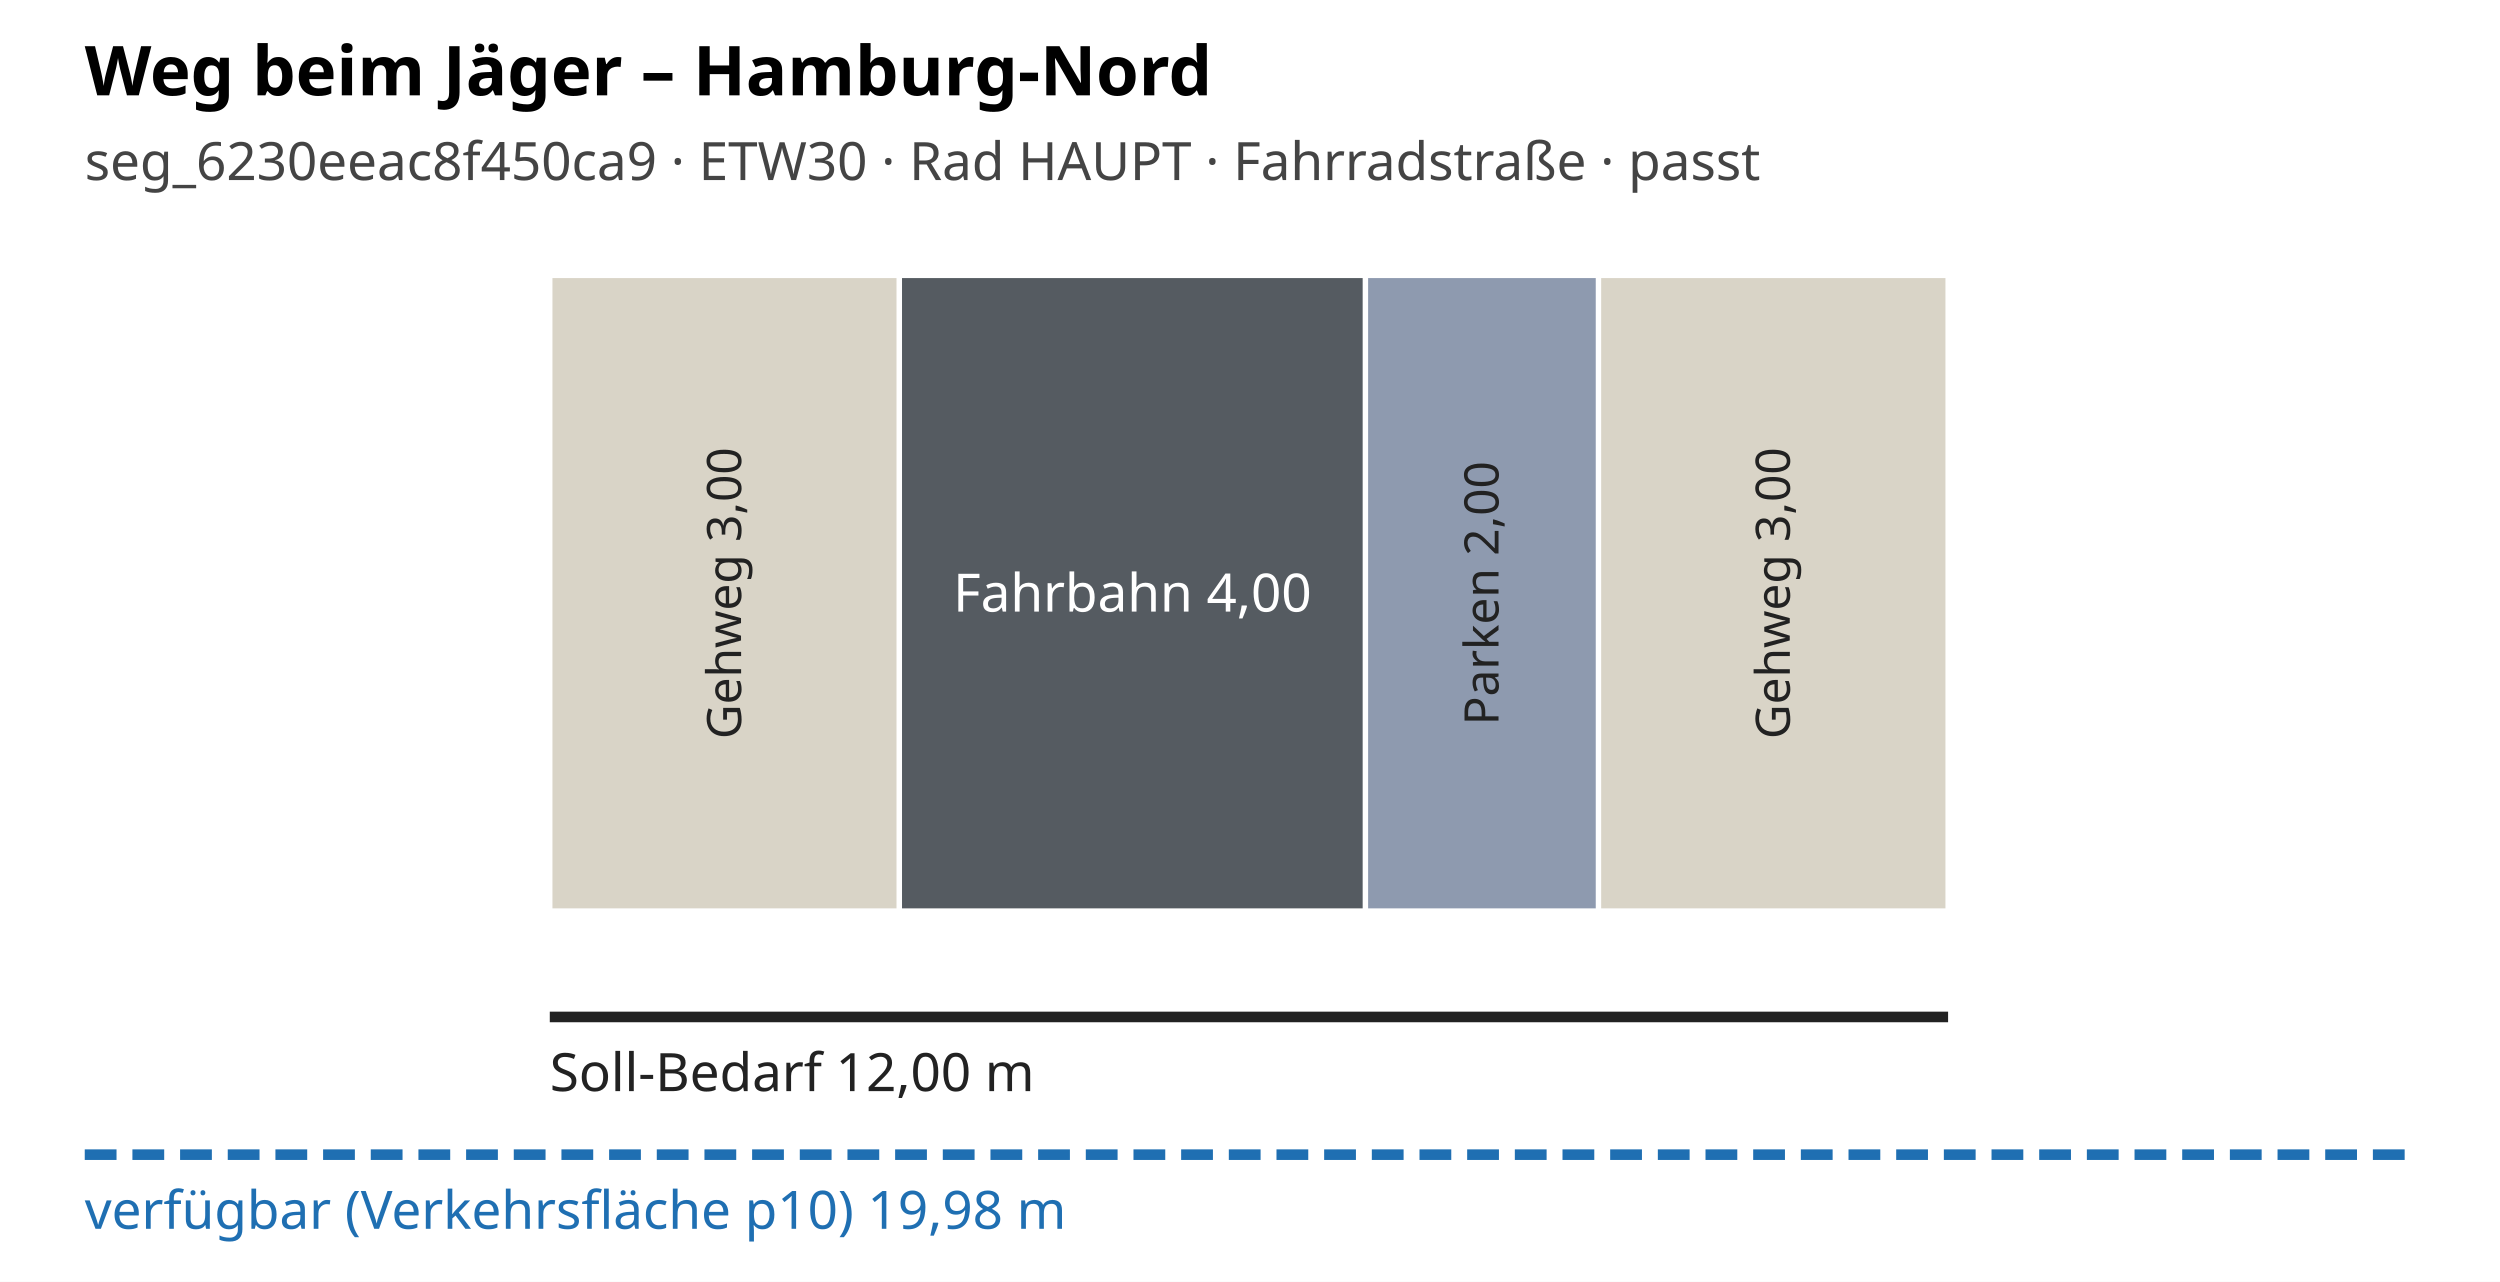
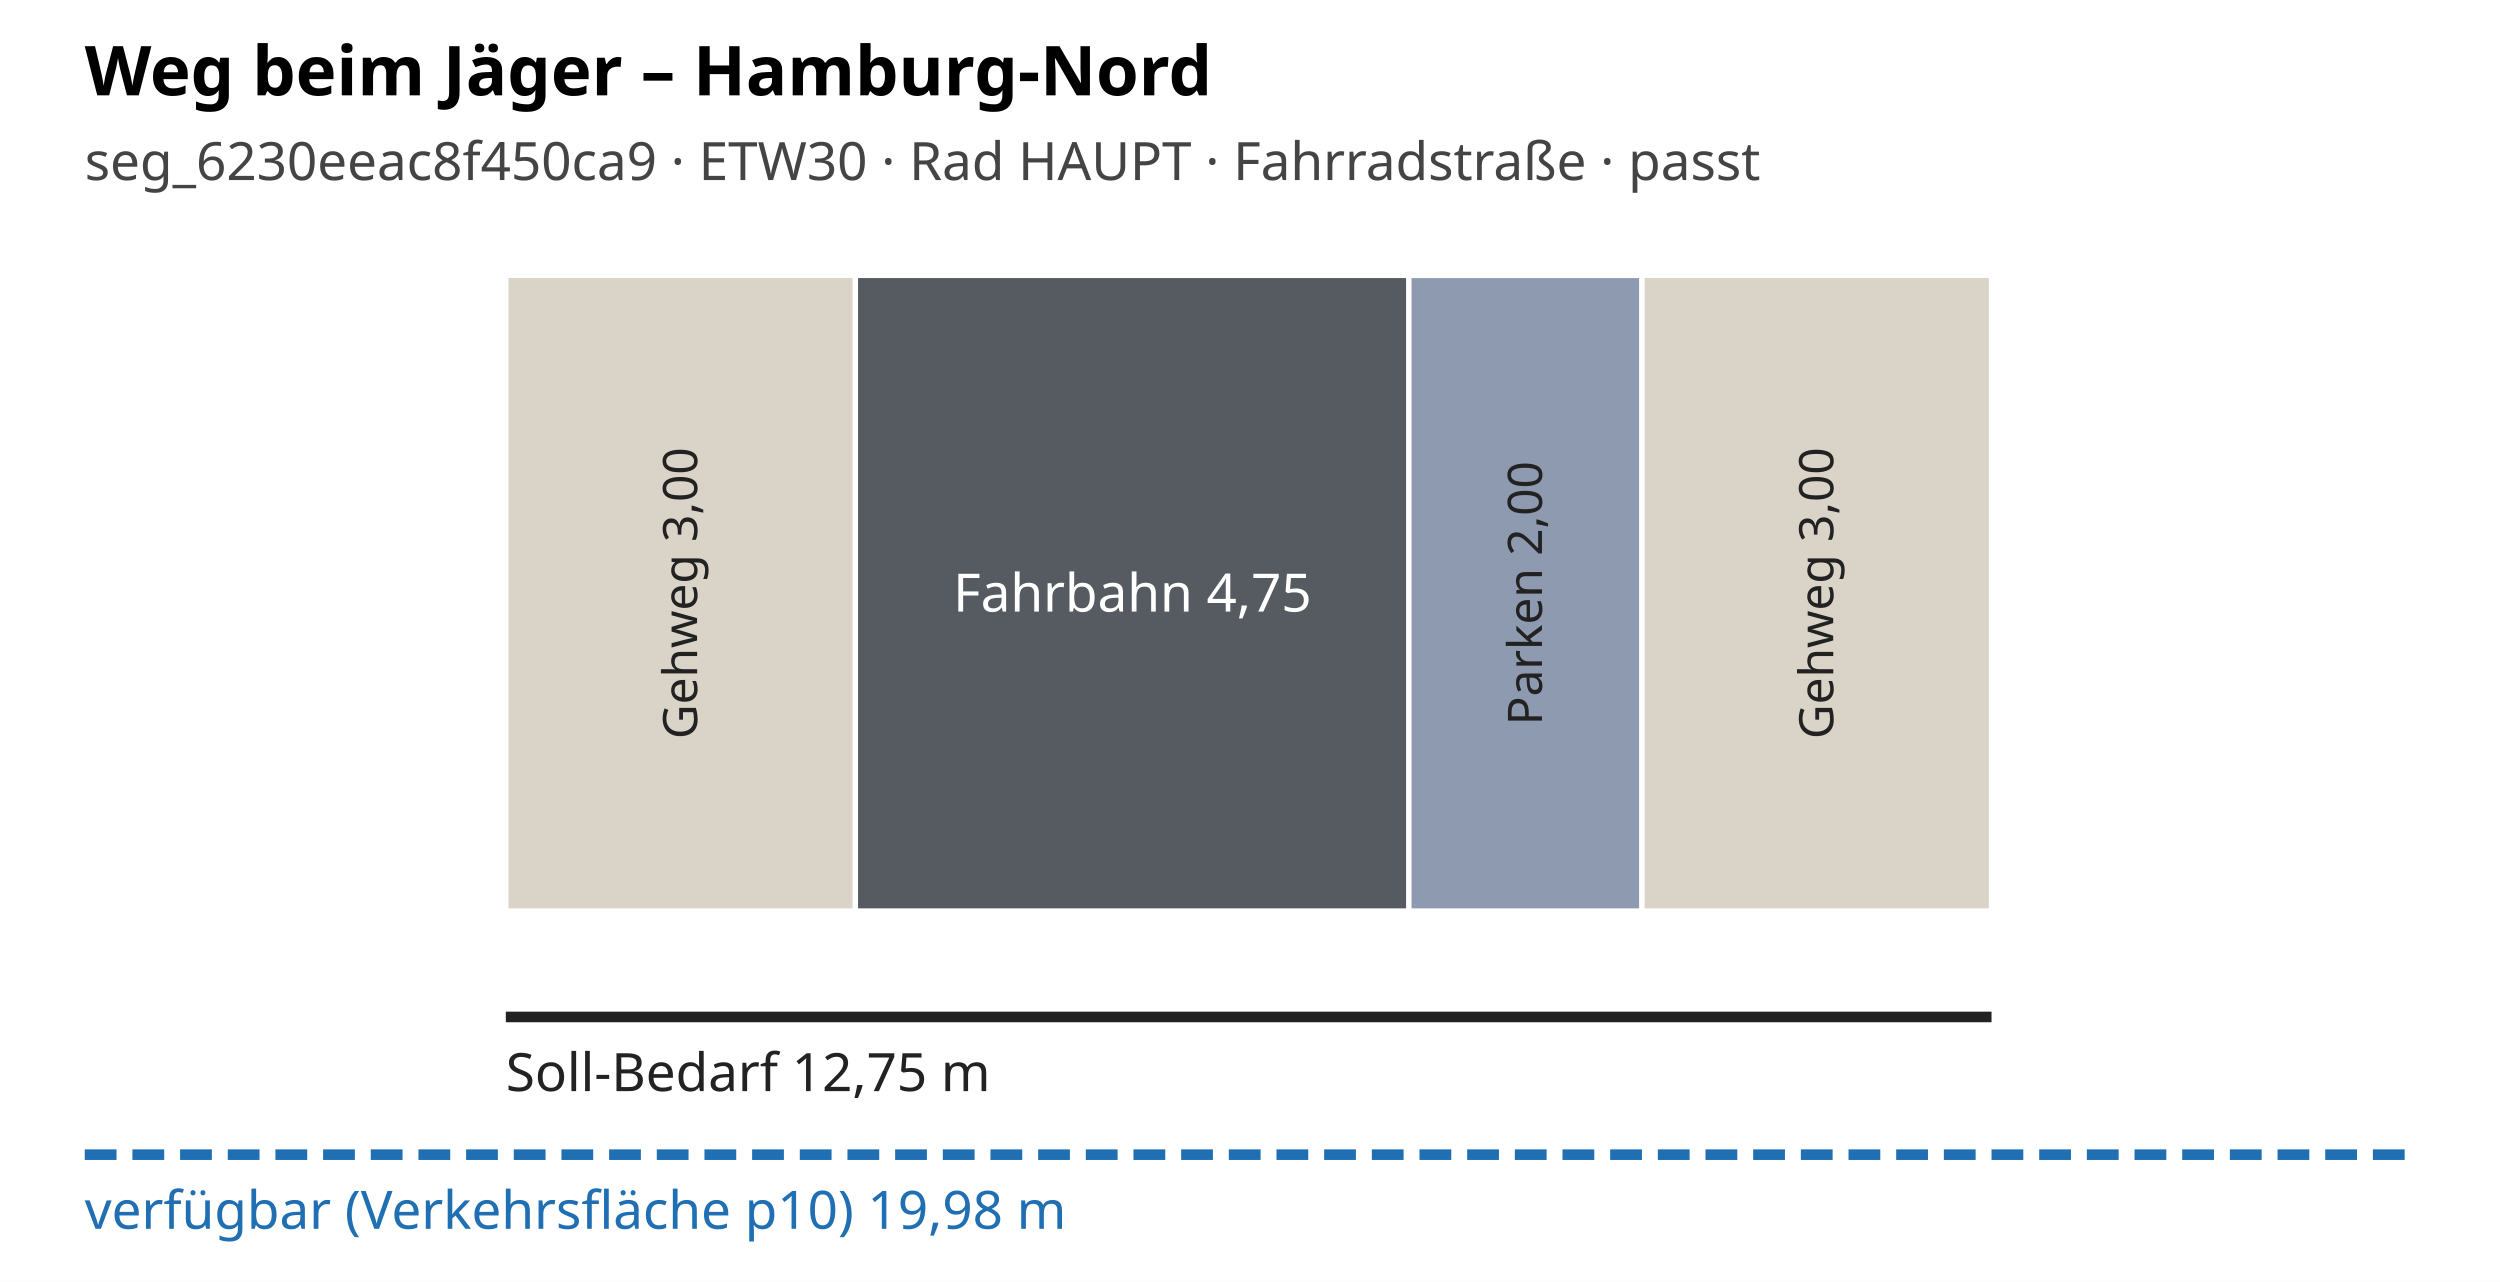
<svg xmlns="http://www.w3.org/2000/svg" width="472" height="242" viewBox="0 0 472 242" font-family="sans-serif" font-size="10">
  <rect x="0" y="0" width="472" height="242" fill="#ffffff" />
  <text x="16.0" y="18" font-size="13" font-weight="bold">Weg beim Jäger – Hamburg-Nord</text>
  <text x="16.0" y="34" fill="#444">seg_6230eeac8f450ca9 · ETW30 · Rad HAUPT · Fahrradstraße · passt</text>
-   <rect x="103.8" y="52.0" width="66.0" height="120.0" fill="#d9d4c7" stroke="#ffffff" stroke-width="1" data-element="sidewalk" data-width-m="3.00" />
-   <text transform="translate(136.8,112.0) rotate(-90)" text-anchor="middle" dominant-baseline="middle" fill="#222" font-size="9">Gehweg 3,00</text>
-   <rect x="169.8" y="52.0" width="88.0" height="120.0" fill="#555b61" stroke="#ffffff" stroke-width="1" data-element="carriageway" data-width-m="4.00" />
-   <text x="213.8" y="112.0" text-anchor="middle" dominant-baseline="middle" fill="#ffffff">Fahrbahn 4,00</text>
-   <rect x="257.8" y="52.0" width="44.0" height="120.0" fill="#8e9aaf" stroke="#ffffff" stroke-width="1" data-element="parking_parallel" data-width-m="2.00" />
-   <text transform="translate(279.8,112.0) rotate(-90)" text-anchor="middle" dominant-baseline="middle" fill="#222" font-size="9">Parken 2,00</text>
-   <rect x="301.8" y="52.0" width="66.0" height="120.0" fill="#d9d4c7" stroke="#ffffff" stroke-width="1" data-element="sidewalk" data-width-m="3.00" />
-   <text transform="translate(334.8,112.0) rotate(-90)" text-anchor="middle" dominant-baseline="middle" fill="#222" font-size="9">Gehweg 3,00</text>
-   <text x="103.8" y="206.0" fill="#222">Soll-Bedarf 12,00 m</text>
-   <line x1="103.8" y1="192.0" x2="367.8" y2="192.0" stroke="#222" stroke-width="2" />
+   <rect x="95.5" y="52.0" width="66.0" height="120.0" fill="#d9d4c7" stroke="#ffffff" stroke-width="1" data-element="sidewalk" data-width-m="3.00" />
+   <text transform="translate(128.5,112.0) rotate(-90)" text-anchor="middle" dominant-baseline="middle" fill="#222" font-size="9">Gehweg 3,00</text>
+   <rect x="161.5" y="52.0" width="104.5" height="120.0" fill="#555b61" stroke="#ffffff" stroke-width="1" data-element="carriageway" data-width-m="4.75" />
+   <text x="213.8" y="112.0" text-anchor="middle" dominant-baseline="middle" fill="#ffffff">Fahrbahn 4,75</text>
+   <rect x="266.0" y="52.0" width="44.0" height="120.0" fill="#8e9aaf" stroke="#ffffff" stroke-width="1" data-element="parking_parallel" data-width-m="2.00" />
+   <text transform="translate(288.0,112.0) rotate(-90)" text-anchor="middle" dominant-baseline="middle" fill="#222" font-size="9">Parken 2,00</text>
+   <rect x="310.0" y="52.0" width="66.0" height="120.0" fill="#d9d4c7" stroke="#ffffff" stroke-width="1" data-element="sidewalk" data-width-m="3.00" />
+   <text transform="translate(343.0,112.0) rotate(-90)" text-anchor="middle" dominant-baseline="middle" fill="#222" font-size="9">Gehweg 3,00</text>
+   <text x="95.5" y="206.0" fill="#222">Soll-Bedarf 12,75 m</text>
+   <line x1="95.5" y1="192.0" x2="376.0" y2="192.0" stroke="#222" stroke-width="2" />
  <line x1="16.0" y1="218.0" x2="455.5" y2="218.0" stroke="#1f6fb2" stroke-width="2" stroke-dasharray="6 3" />
  <text x="16.0" y="232.0" fill="#1f6fb2">verfügbar (Verkehrsfläche p10) 19,98 m</text>
</svg>
